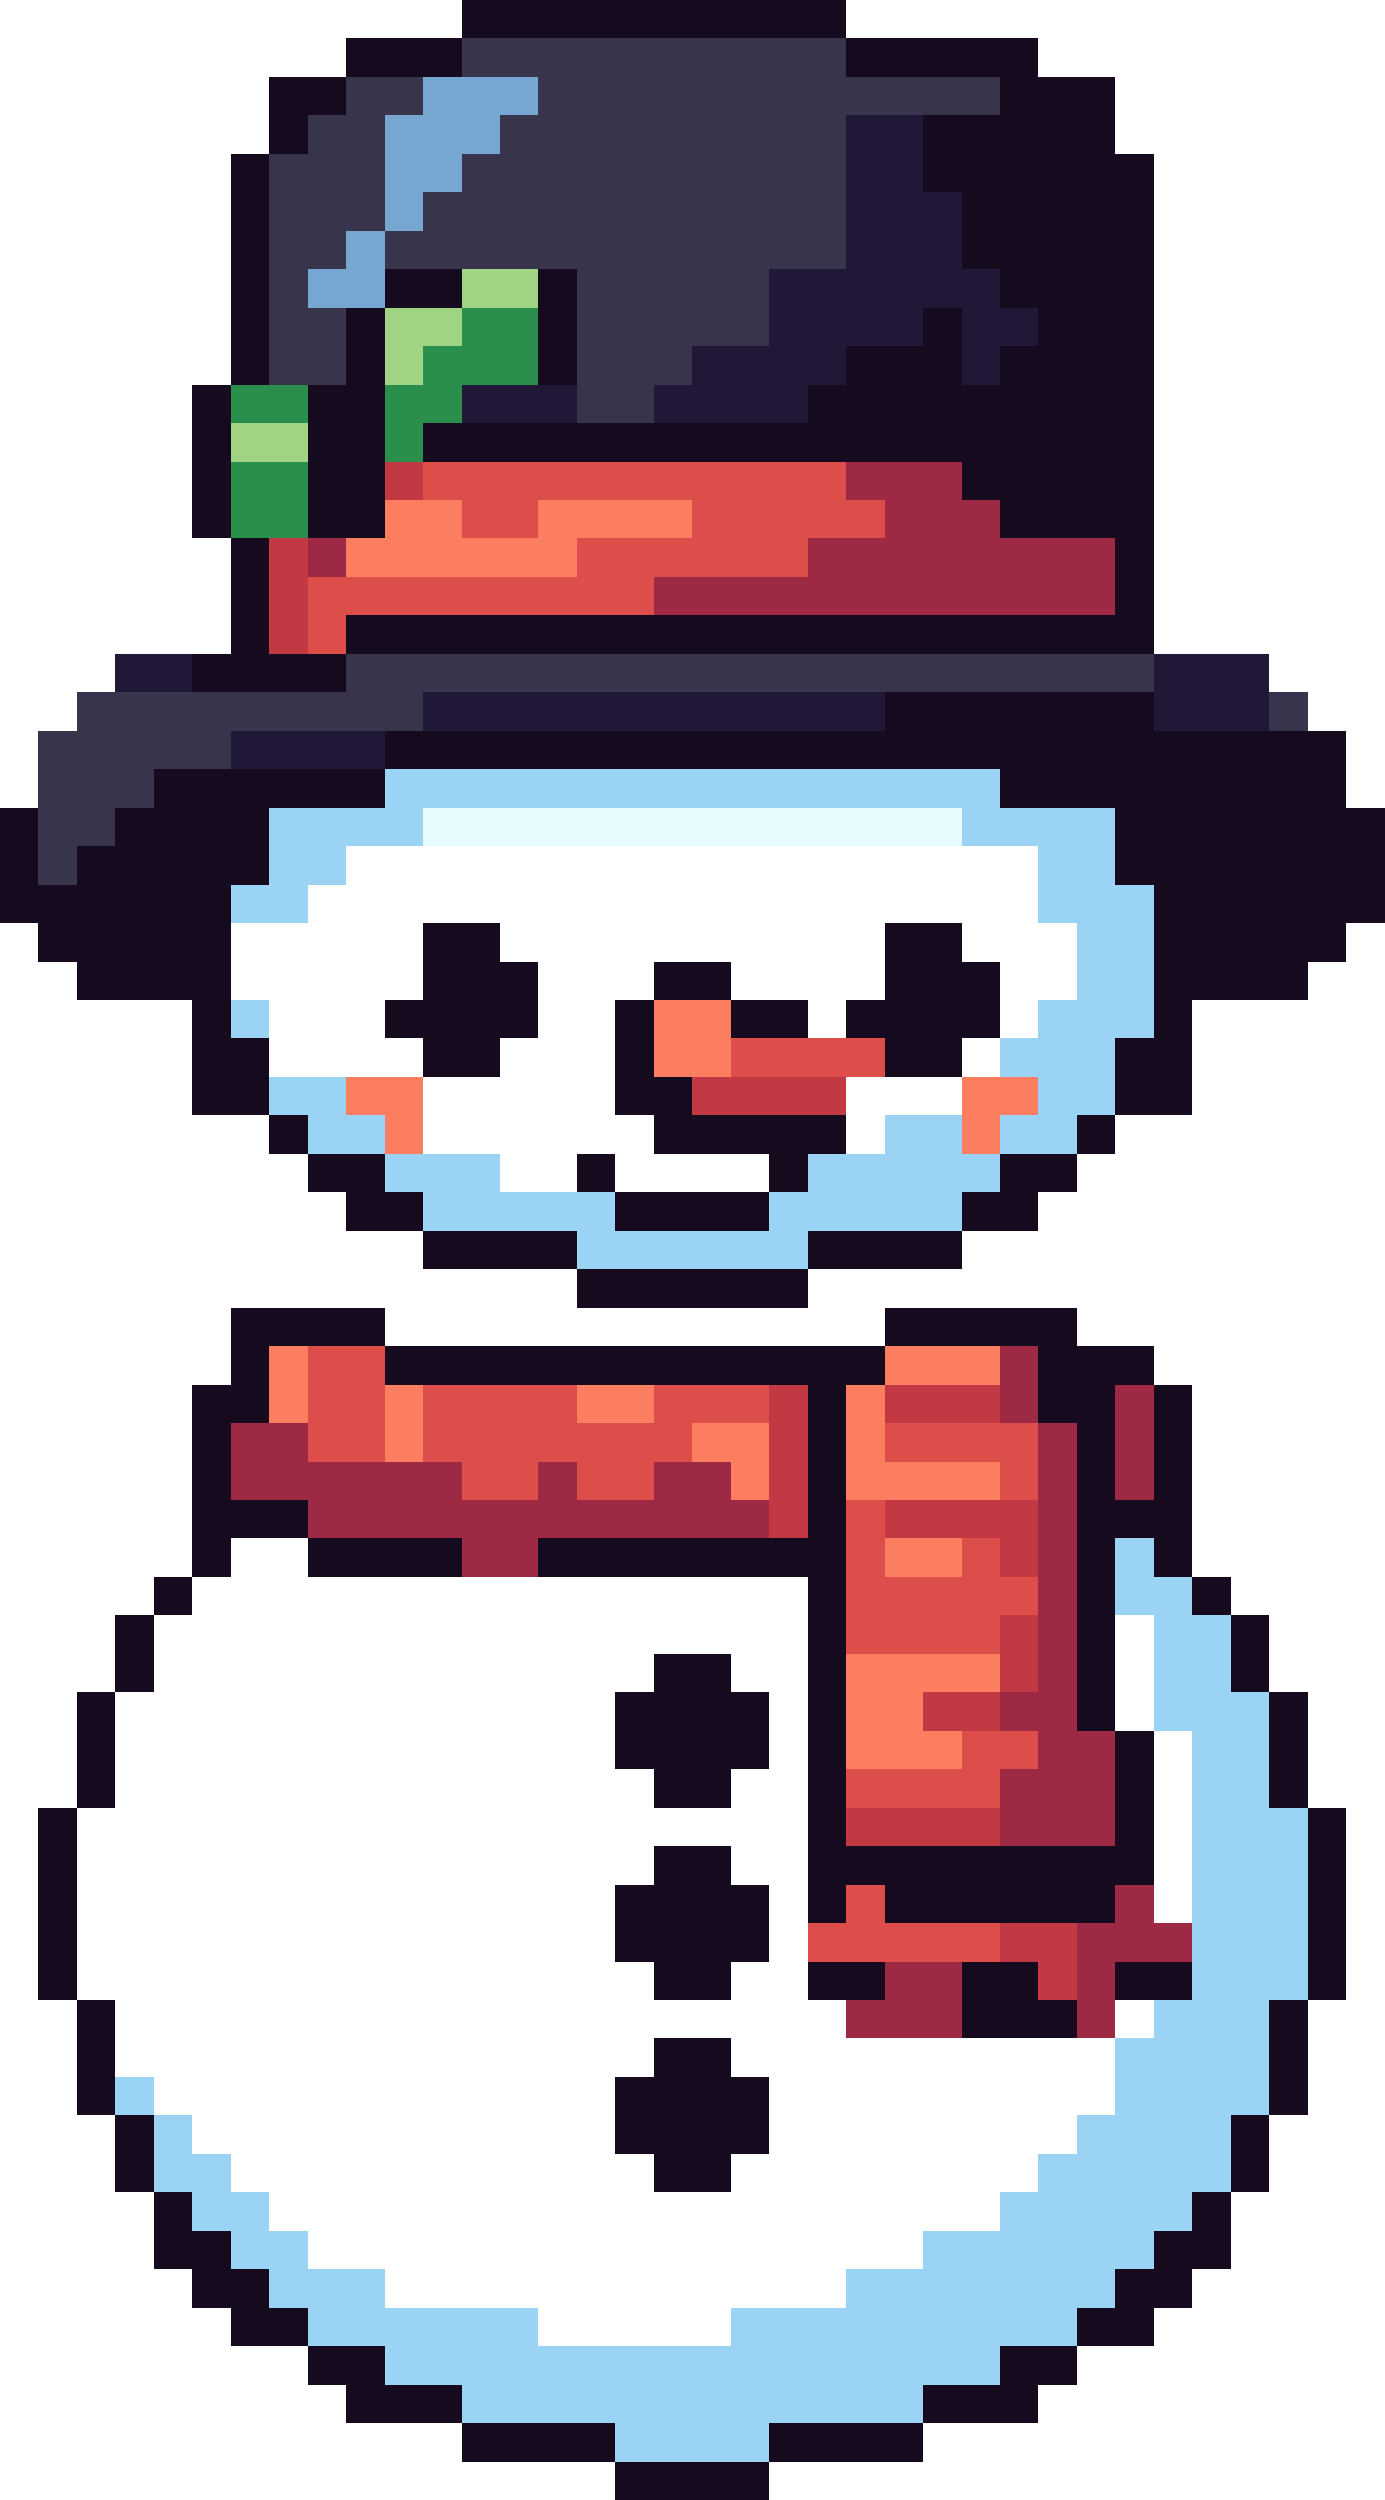
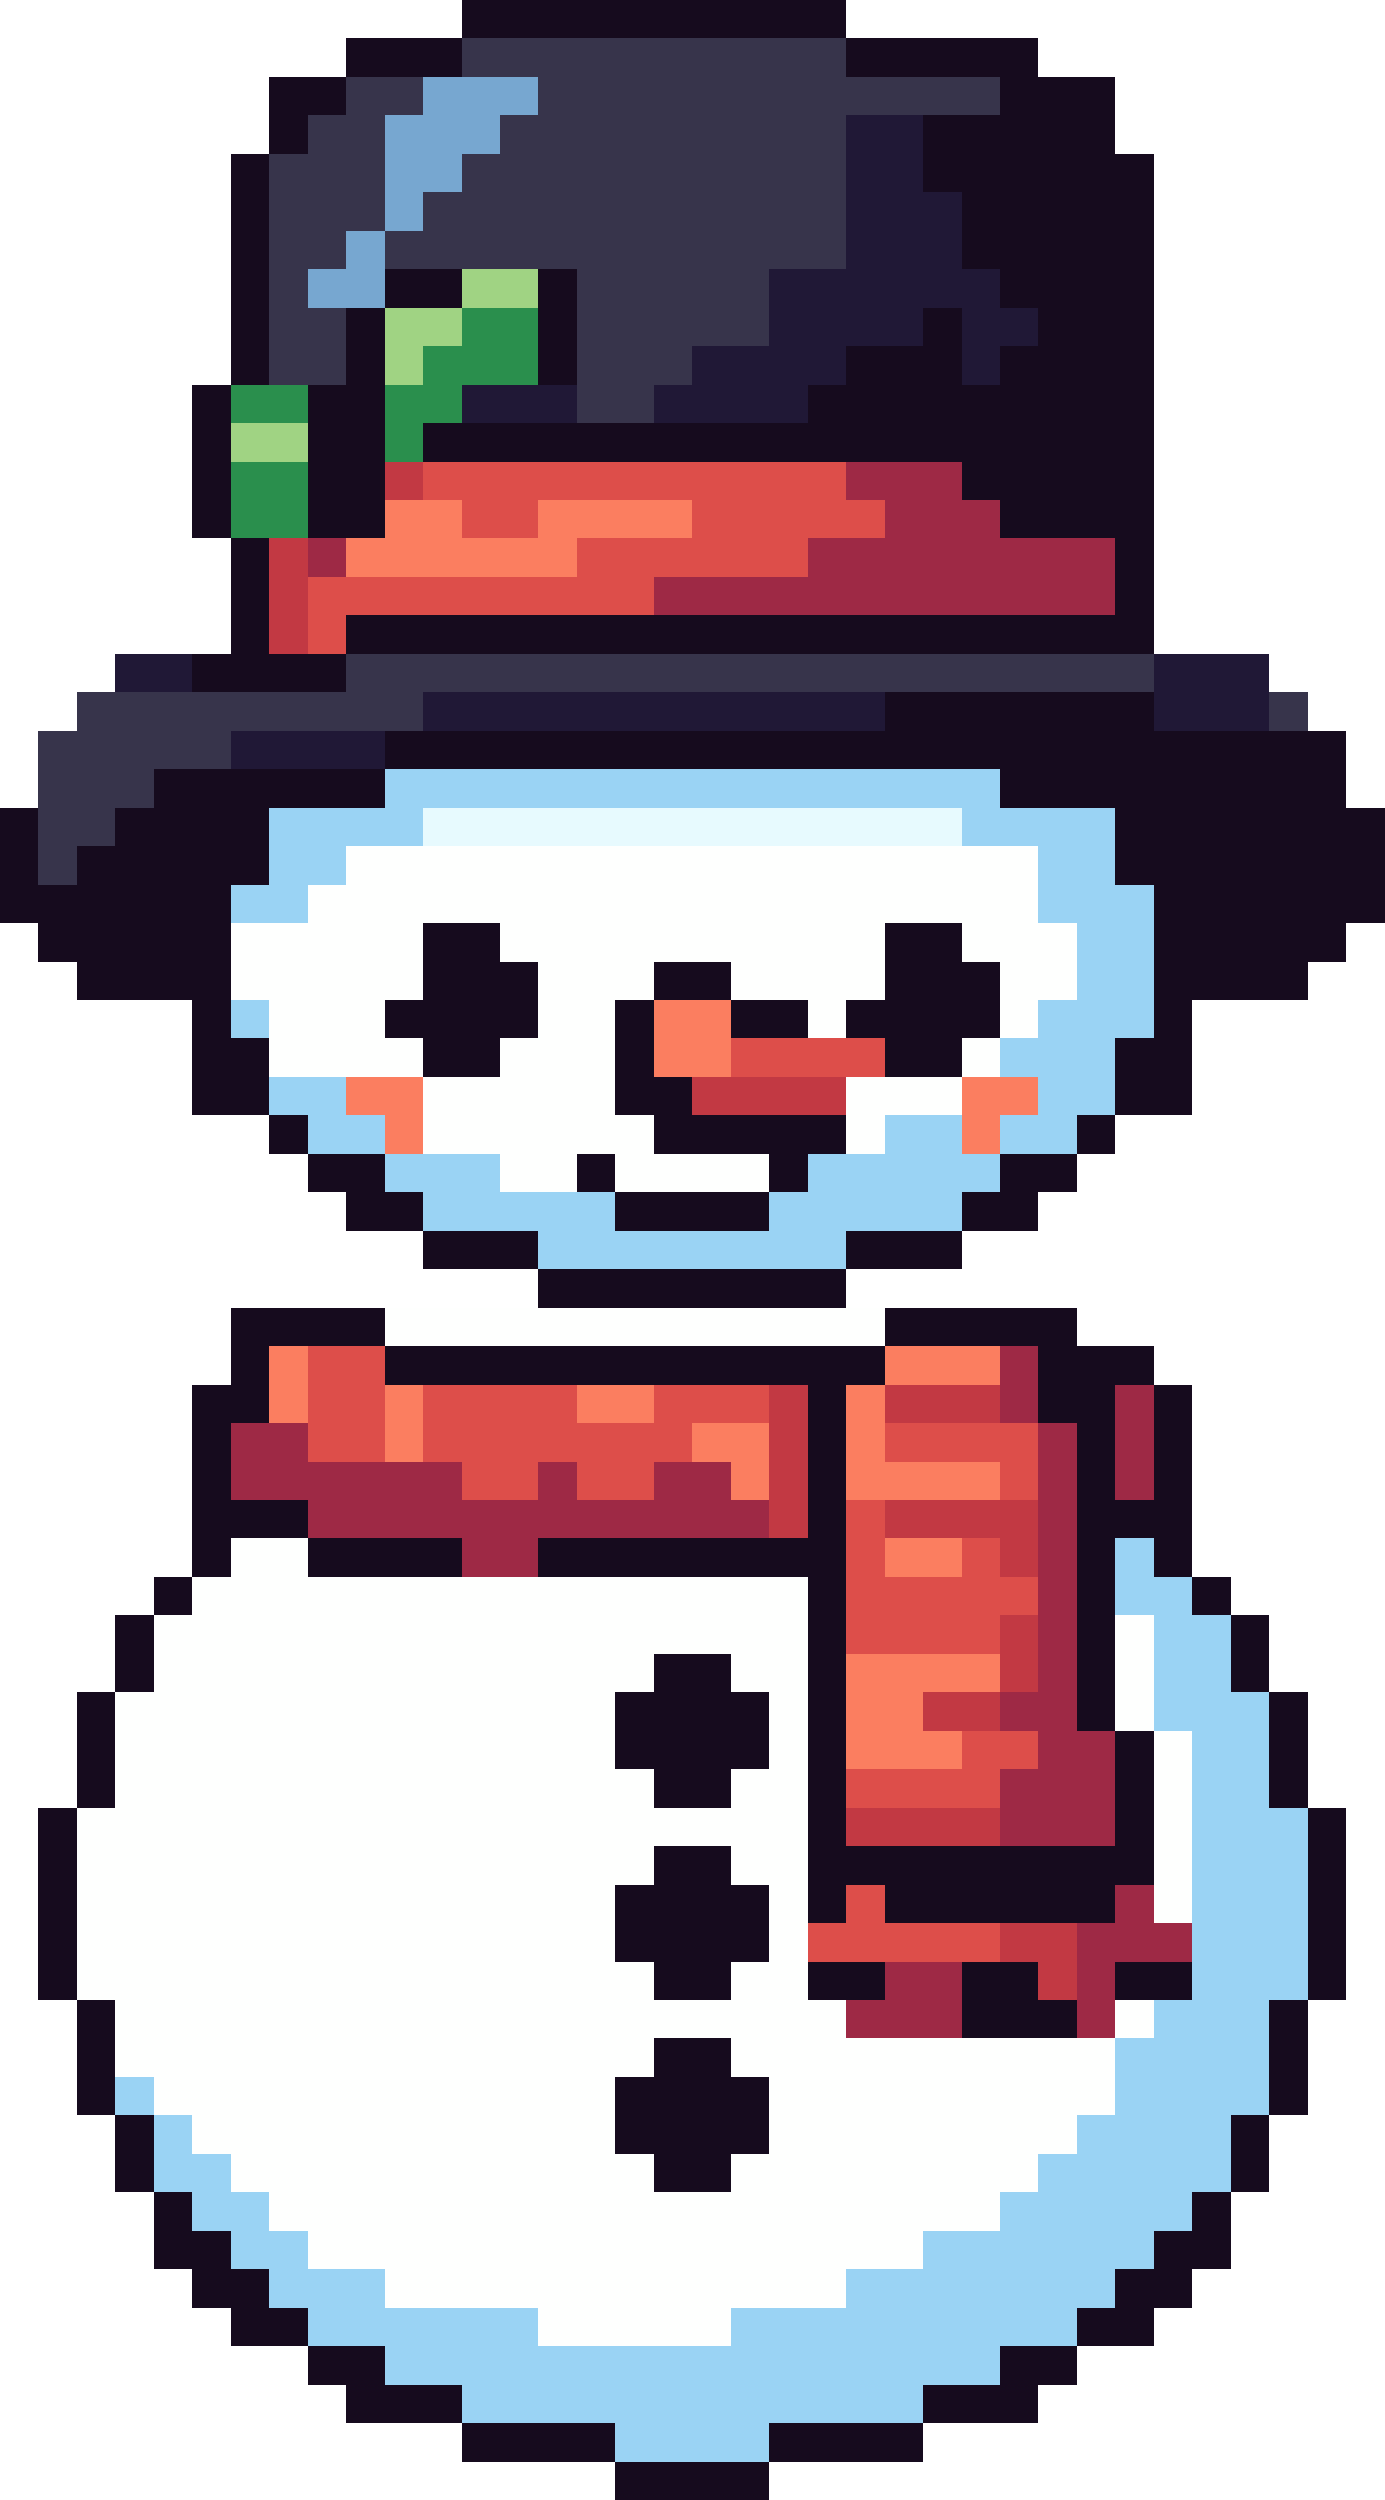
<svg xmlns="http://www.w3.org/2000/svg" width="36" height="65" viewBox="0 0 36 65" preserveAspectRatio="none" shape-rendering="crispEdges">
  <path fill="#fb7e60" d="M10 13h2v1h-2zM14 13h4v1h-4zM9 14h6v1h-6zM17 26h2v1h-2zM17 27h2v1h-2zM9 28h2v1h-2zM25 28h2v1h-2zM10 29h1v1h-1zM25 29h1v1h-1zM7 35h1v1h-1zM23 35h3v1h-3zM7 36h1v1h-1zM10 36h1v1h-1zM15 36h2v1h-2zM22 36h1v1h-1zM10 37h1v1h-1zM18 37h2v1h-2zM22 37h1v1h-1zM19 38h1v1h-1zM22 38h4v1h-4zM23 40h2v1h-2zM22 43h4v1h-4zM22 44h2v1h-2zM22 45h3v1h-3z" />
-   <path fill="#160b1e" d="M12 0h10v1h-10zM9 1h3v1h-3zM22 1h5v1h-5zM7 2h2v1h-2zM26 2h3v1h-3zM7 3h1v1h-1zM24 3h5v1h-5zM6 4h1v1h-1zM24 4h6v1h-6zM6 5h1v1h-1zM25 5h5v1h-5zM6 6h1v1h-1zM25 6h5v1h-5zM6 7h1v1h-1zM10 7h2v1h-2zM14 7h1v1h-1zM26 7h4v1h-4zM6 8h1v1h-1zM9 8h1v1h-1zM14 8h1v1h-1zM24 8h1v1h-1zM27 8h3v1h-3zM6 9h1v1h-1zM9 9h1v1h-1zM14 9h1v1h-1zM22 9h3v1h-3zM26 9h4v1h-4zM5 10h1v1h-1zM8 10h2v1h-2zM21 10h9v1h-9zM5 11h1v1h-1zM8 11h2v1h-2zM11 11h19v1h-19zM5 12h1v1h-1zM8 12h2v1h-2zM25 12h5v1h-5zM5 13h1v1h-1zM8 13h2v1h-2zM26 13h4v1h-4zM6 14h1v1h-1zM29 14h1v1h-1zM6 15h1v1h-1zM29 15h1v1h-1zM6 16h1v1h-1zM9 16h21v1h-21zM5 17h4v1h-4zM23 18h7v1h-7zM10 19h25v1h-25zM4 20h6v1h-6zM26 20h9v1h-9zM0 21h1v1h-1zM3 21h4v1h-4zM29 21h7v1h-7zM0 22h1v1h-1zM2 22h5v1h-5zM29 22h7v1h-7zM0 23h6v1h-6zM30 23h6v1h-6zM1 24h5v1h-5zM11 24h2v1h-2zM23 24h2v1h-2zM30 24h5v1h-5zM2 25h4v1h-4zM11 25h3v1h-3zM17 25h2v1h-2zM23 25h3v1h-3zM30 25h4v1h-4zM5 26h1v1h-1zM10 26h4v1h-4zM16 26h1v1h-1zM19 26h2v1h-2zM22 26h4v1h-4zM30 26h1v1h-1zM5 27h2v1h-2zM11 27h2v1h-2zM16 27h1v1h-1zM23 27h2v1h-2zM29 27h2v1h-2zM5 28h2v1h-2zM16 28h2v1h-2zM29 28h2v1h-2zM7 29h1v1h-1zM17 29h5v1h-5zM28 29h1v1h-1zM8 30h2v1h-2zM15 30h1v1h-1zM20 30h1v1h-1zM26 30h2v1h-2zM9 31h2v1h-2zM16 31h4v1h-4zM25 31h2v1h-2zM11 32h4v1h-4zM21 32h4v1h-4zM15 33h6v1h-6zM6 34h4v1h-4zM23 34h5v1h-5zM6 35h1v1h-1zM10 35h13v1h-13zM27 35h3v1h-3zM5 36h2v1h-2zM21 36h1v1h-1zM27 36h2v1h-2zM30 36h1v1h-1zM5 37h1v1h-1zM21 37h1v1h-1zM28 37h1v1h-1zM30 37h1v1h-1zM5 38h1v1h-1zM21 38h1v1h-1zM28 38h1v1h-1zM30 38h1v1h-1zM5 39h3v1h-3zM21 39h1v1h-1zM28 39h3v1h-3zM5 40h1v1h-1zM8 40h4v1h-4zM14 40h8v1h-8zM28 40h1v1h-1zM30 40h1v1h-1zM4 41h1v1h-1zM21 41h1v1h-1zM28 41h1v1h-1zM31 41h1v1h-1zM3 42h1v1h-1zM21 42h1v1h-1zM28 42h1v1h-1zM32 42h1v1h-1zM3 43h1v1h-1zM17 43h2v1h-2zM21 43h1v1h-1zM28 43h1v1h-1zM32 43h1v1h-1zM2 44h1v1h-1zM16 44h4v1h-4zM21 44h1v1h-1zM28 44h1v1h-1zM33 44h1v1h-1zM2 45h1v1h-1zM16 45h4v1h-4zM21 45h1v1h-1zM29 45h1v1h-1zM33 45h1v1h-1zM2 46h1v1h-1zM17 46h2v1h-2zM21 46h1v1h-1zM29 46h1v1h-1zM33 46h1v1h-1zM1 47h1v1h-1zM21 47h1v1h-1zM29 47h1v1h-1zM34 47h1v1h-1zM1 48h1v1h-1zM17 48h2v1h-2zM21 48h9v1h-9zM34 48h1v1h-1zM1 49h1v1h-1zM16 49h4v1h-4zM21 49h1v1h-1zM23 49h6v1h-6zM34 49h1v1h-1zM1 50h1v1h-1zM16 50h4v1h-4zM34 50h1v1h-1zM1 51h1v1h-1zM17 51h2v1h-2zM21 51h2v1h-2zM25 51h2v1h-2zM29 51h2v1h-2zM34 51h1v1h-1zM2 52h1v1h-1zM25 52h3v1h-3zM33 52h1v1h-1zM2 53h1v1h-1zM17 53h2v1h-2zM33 53h1v1h-1zM2 54h1v1h-1zM16 54h4v1h-4zM33 54h1v1h-1zM3 55h1v1h-1zM16 55h4v1h-4zM32 55h1v1h-1zM3 56h1v1h-1zM17 56h2v1h-2zM32 56h1v1h-1zM4 57h1v1h-1zM31 57h1v1h-1zM4 58h2v1h-2zM30 58h2v1h-2zM5 59h2v1h-2zM29 59h2v1h-2zM6 60h2v1h-2zM28 60h2v1h-2zM8 61h2v1h-2zM26 61h2v1h-2zM9 62h3v1h-3zM24 62h3v1h-3zM12 63h4v1h-4zM20 63h4v1h-4zM16 64h4v1h-4z" />
+   <path fill="#160b1e" d="M12 0h10v1h-10zM9 1h3v1h-3zM22 1h5v1h-5zM7 2h2v1h-2zM26 2h3v1h-3zM7 3h1v1h-1zM24 3h5v1h-5zM6 4h1v1h-1zM24 4h6v1h-6zM6 5h1v1h-1zM25 5h5v1h-5zM6 6h1v1h-1zM25 6h5v1h-5zM6 7h1v1h-1zM10 7h2v1h-2zM14 7h1v1h-1zM26 7h4v1h-4zM6 8h1v1h-1zM9 8h1v1h-1zM14 8h1v1h-1zM24 8h1v1h-1zM27 8h3v1h-3zM6 9h1v1h-1zM9 9h1v1h-1zM14 9h1v1h-1zM22 9h3v1h-3zM26 9h4v1h-4zM5 10h1v1h-1zM8 10h2v1h-2zM21 10h9v1h-9zM5 11h1v1h-1zM8 11h2v1h-2zM11 11h19v1h-19zM5 12h1v1h-1zM8 12h2v1h-2zM25 12h5v1h-5zM5 13h1v1h-1zM8 13h2v1h-2zM26 13h4v1h-4zM6 14h1v1h-1zM29 14h1v1h-1zM6 15h1v1h-1zM29 15h1v1h-1zM6 16h1v1h-1zM9 16h21v1h-21zM5 17h4v1h-4zM23 18h7v1h-7zM10 19h25v1h-25zM4 20h6v1h-6zM26 20h9v1h-9zM0 21h1v1h-1zM3 21h4v1h-4zM29 21h7v1h-7zM0 22h1v1h-1zM2 22h5v1h-5zM29 22h7v1h-7zM0 23h6v1h-6zM30 23h6v1h-6zM1 24h5v1h-5zM11 24h2v1h-2zM23 24h2v1h-2zM30 24h5v1h-5zM2 25h4v1h-4zM11 25h3v1h-3zM17 25h2v1h-2zM23 25h3v1h-3zM30 25h4v1h-4zM5 26h1v1h-1zM10 26h4v1h-4zM16 26h1v1h-1zM19 26h2v1h-2zM22 26h4v1h-4zM30 26h1v1h-1zM5 27h2v1h-2zM11 27h2v1h-2zM16 27h1v1h-1zM23 27h2v1h-2zM29 27h2v1h-2zM5 28h2v1h-2zM16 28h2v1h-2zM29 28h2v1h-2zM7 29h1v1h-1zM17 29h5v1h-5zM28 29h1v1h-1zM8 30h2v1h-2zM15 30h1v1h-1zM20 30h1v1h-1zM26 30h2v1h-2zM9 31h2v1h-2zM16 31h4v1h-4zM25 31h2v1h-2zM11 32h3v1h-3zM22 32h3v1h-3zM14 33h8v1h-8zM6 34h4v1h-4zM23 34h5v1h-5zM6 35h1v1h-1zM10 35h13v1h-13zM27 35h3v1h-3zM5 36h2v1h-2zM21 36h1v1h-1zM27 36h2v1h-2zM30 36h1v1h-1zM5 37h1v1h-1zM21 37h1v1h-1zM28 37h1v1h-1zM30 37h1v1h-1zM5 38h1v1h-1zM21 38h1v1h-1zM28 38h1v1h-1zM30 38h1v1h-1zM5 39h3v1h-3zM21 39h1v1h-1zM28 39h3v1h-3zM5 40h1v1h-1zM8 40h4v1h-4zM14 40h8v1h-8zM28 40h1v1h-1zM30 40h1v1h-1zM4 41h1v1h-1zM21 41h1v1h-1zM28 41h1v1h-1zM31 41h1v1h-1zM3 42h1v1h-1zM21 42h1v1h-1zM28 42h1v1h-1zM32 42h1v1h-1zM3 43h1v1h-1zM17 43h2v1h-2zM21 43h1v1h-1zM28 43h1v1h-1zM32 43h1v1h-1zM2 44h1v1h-1zM16 44h4v1h-4zM21 44h1v1h-1zM28 44h1v1h-1zM33 44h1v1h-1zM2 45h1v1h-1zM16 45h4v1h-4zM21 45h1v1h-1zM29 45h1v1h-1zM33 45h1v1h-1zM2 46h1v1h-1zM17 46h2v1h-2zM21 46h1v1h-1zM29 46h1v1h-1zM33 46h1v1h-1zM1 47h1v1h-1zM21 47h1v1h-1zM29 47h1v1h-1zM34 47h1v1h-1zM1 48h1v1h-1zM17 48h2v1h-2zM21 48h9v1h-9zM34 48h1v1h-1zM1 49h1v1h-1zM16 49h4v1h-4zM21 49h1v1h-1zM23 49h6v1h-6zM34 49h1v1h-1zM1 50h1v1h-1zM16 50h4v1h-4zM34 50h1v1h-1zM1 51h1v1h-1zM17 51h2v1h-2zM21 51h2v1h-2zM25 51h2v1h-2zM29 51h2v1h-2zM34 51h1v1h-1zM2 52h1v1h-1zM25 52h3v1h-3zM33 52h1v1h-1zM2 53h1v1h-1zM17 53h2v1h-2zM33 53h1v1h-1zM2 54h1v1h-1zM16 54h4v1h-4zM33 54h1v1h-1zM3 55h1v1h-1zM16 55h4v1h-4zM32 55h1v1h-1zM3 56h1v1h-1zM17 56h2v1h-2zM32 56h1v1h-1zM4 57h1v1h-1zM31 57h1v1h-1zM4 58h2v1h-2zM30 58h2v1h-2zM5 59h2v1h-2zM29 59h2v1h-2zM6 60h2v1h-2zM28 60h2v1h-2zM8 61h2v1h-2zM26 61h2v1h-2zM9 62h3v1h-3zM24 62h3v1h-3zM12 63h4v1h-4zM20 63h4v1h-4zM16 64h4v1h-4z" />
  <path fill="#e7fafe" d="M11 21h14v1h-14z" />
-   <path fill="#9ad3f4" d="M10 20h16v1h-16zM7 21h4v1h-4zM25 21h4v1h-4zM7 22h2v1h-2zM27 22h2v1h-2zM6 23h2v1h-2zM27 23h3v1h-3zM28 24h2v1h-2zM28 25h2v1h-2zM6 26h1v1h-1zM27 26h3v1h-3zM26 27h3v1h-3zM7 28h2v1h-2zM27 28h2v1h-2zM8 29h2v1h-2zM23 29h2v1h-2zM26 29h2v1h-2zM10 30h3v1h-3zM21 30h5v1h-5zM11 31h5v1h-5zM20 31h5v1h-5zM15 32h6v1h-6zM29 40h1v1h-1zM29 41h2v1h-2zM30 42h2v1h-2zM30 43h2v1h-2zM30 44h3v1h-3zM31 45h2v1h-2zM31 46h2v1h-2zM31 47h3v1h-3zM31 48h3v1h-3zM31 49h3v1h-3zM31 50h3v1h-3zM31 51h3v1h-3zM30 52h3v1h-3zM29 53h4v1h-4zM3 54h1v1h-1zM29 54h4v1h-4zM4 55h1v1h-1zM28 55h4v1h-4zM4 56h2v1h-2zM27 56h5v1h-5zM5 57h2v1h-2zM26 57h5v1h-5zM6 58h2v1h-2zM24 58h6v1h-6zM7 59h3v1h-3zM22 59h7v1h-7zM8 60h6v1h-6zM19 60h9v1h-9zM10 61h16v1h-16zM12 62h12v1h-12zM16 63h4v1h-4z" />
+   <path fill="#9ad3f4" d="M10 20h16v1h-16zM7 21h4v1h-4zM25 21h4v1h-4zM7 22h2v1h-2zM27 22h2v1h-2zM6 23h2v1h-2zM27 23h3v1h-3zM28 24h2v1h-2zM28 25h2v1h-2zM6 26h1v1h-1zM27 26h3v1h-3zM26 27h3v1h-3zM7 28h2v1h-2zM27 28h2v1h-2zM8 29h2v1h-2zM23 29h2v1h-2zM26 29h2v1h-2zM10 30h3v1h-3zM21 30h5v1h-5zM11 31h5v1h-5zM20 31h5v1h-5zM14 32h8v1h-8zM29 40h1v1h-1zM29 41h2v1h-2zM30 42h2v1h-2zM30 43h2v1h-2zM30 44h3v1h-3zM31 45h2v1h-2zM31 46h2v1h-2zM31 47h3v1h-3zM31 48h3v1h-3zM31 49h3v1h-3zM31 50h3v1h-3zM31 51h3v1h-3zM30 52h3v1h-3zM29 53h4v1h-4zM3 54h1v1h-1zM29 54h4v1h-4zM4 55h1v1h-1zM28 55h4v1h-4zM4 56h2v1h-2zM27 56h5v1h-5zM5 57h2v1h-2zM26 57h5v1h-5zM6 58h2v1h-2zM24 58h6v1h-6zM7 59h3v1h-3zM22 59h7v1h-7zM8 60h6v1h-6zM19 60h9v1h-9zM10 61h16v1h-16zM12 62h12v1h-12zM16 63h4v1h-4z" />
  <path fill="#c23943" d="M10 12h1v1h-1zM7 14h1v1h-1zM7 15h1v1h-1zM7 16h1v1h-1zM18 28h4v1h-4zM20 36h1v1h-1zM23 36h3v1h-3zM20 37h1v1h-1zM20 38h1v1h-1zM20 39h1v1h-1zM23 39h4v1h-4zM26 40h1v1h-1zM26 42h1v1h-1zM26 43h1v1h-1zM24 44h2v1h-2zM22 47h4v1h-4zM26 50h2v1h-2zM27 51h1v1h-1z" />
  <path fill="#37344b" d="M12 1h10v1h-10zM9 2h2v1h-2zM14 2h12v1h-12zM8 3h2v1h-2zM13 3h9v1h-9zM7 4h3v1h-3zM12 4h10v1h-10zM7 5h3v1h-3zM11 5h11v1h-11zM7 6h2v1h-2zM10 6h12v1h-12zM7 7h1v1h-1zM15 7h5v1h-5zM7 8h2v1h-2zM15 8h5v1h-5zM7 9h2v1h-2zM15 9h3v1h-3zM15 10h2v1h-2zM9 17h21v1h-21zM2 18h9v1h-9zM33 18h1v1h-1zM1 19h5v1h-5zM1 20h3v1h-3zM1 21h2v1h-2zM1 22h1v1h-1z" />
  <path fill="#9e2945" d="M22 12h3v1h-3zM23 13h3v1h-3zM8 14h1v1h-1zM21 14h8v1h-8zM17 15h12v1h-12zM26 35h1v1h-1zM26 36h1v1h-1zM29 36h1v1h-1zM6 37h2v1h-2zM27 37h1v1h-1zM29 37h1v1h-1zM6 38h6v1h-6zM14 38h1v1h-1zM17 38h2v1h-2zM27 38h1v1h-1zM29 38h1v1h-1zM8 39h12v1h-12zM27 39h1v1h-1zM12 40h2v1h-2zM27 40h1v1h-1zM27 41h1v1h-1zM27 42h1v1h-1zM27 43h1v1h-1zM26 44h2v1h-2zM27 45h2v1h-2zM26 46h3v1h-3zM26 47h3v1h-3zM29 49h1v1h-1zM28 50h3v1h-3zM23 51h2v1h-2zM28 51h1v1h-1zM22 52h3v1h-3zM28 52h1v1h-1z" />
  <path fill="#2a8f4d" d="M12 8h2v1h-2zM11 9h3v1h-3zM6 10h2v1h-2zM10 10h2v1h-2zM10 11h1v1h-1zM6 12h2v1h-2zM6 13h2v1h-2z" />
  <path fill="#77a7d0" d="M11 2h3v1h-3zM10 3h3v1h-3zM10 4h2v1h-2zM10 5h1v1h-1zM9 6h1v1h-1zM8 7h2v1h-2z" />
  <path fill="#a0d383" d="M12 7h2v1h-2zM10 8h2v1h-2zM10 9h1v1h-1zM6 11h2v1h-2z" />
  <path fill="#dd4e4a" d="M11 12h11v1h-11zM12 13h2v1h-2zM18 13h5v1h-5zM15 14h6v1h-6zM8 15h9v1h-9zM8 16h1v1h-1zM19 27h4v1h-4zM8 35h2v1h-2zM8 36h2v1h-2zM11 36h4v1h-4zM17 36h3v1h-3zM8 37h2v1h-2zM11 37h7v1h-7zM23 37h4v1h-4zM12 38h2v1h-2zM15 38h2v1h-2zM26 38h1v1h-1zM22 39h1v1h-1zM22 40h1v1h-1zM25 40h1v1h-1zM22 41h5v1h-5zM22 42h4v1h-4zM25 45h2v1h-2zM22 46h4v1h-4zM22 49h1v1h-1zM21 50h5v1h-5z" />
  <path fill="#fefffe" d="M9 22h18v1h-18zM8 23h19v1h-19zM6 24h5v1h-5zM13 24h10v1h-10zM25 24h3v1h-3zM6 25h5v1h-5zM14 25h3v1h-3zM19 25h4v1h-4zM26 25h2v1h-2zM7 26h3v1h-3zM14 26h2v1h-2zM21 26h1v1h-1zM26 26h1v1h-1zM7 27h4v1h-4zM13 27h3v1h-3zM25 27h1v1h-1zM11 28h5v1h-5zM22 28h3v1h-3zM11 29h6v1h-6zM22 29h1v1h-1zM13 30h2v1h-2zM16 30h4v1h-4zM10 34h13v1h-13zM6 40h2v1h-2zM5 41h16v1h-16zM4 42h17v1h-17zM29 42h1v1h-1zM4 43h13v1h-13zM19 43h2v1h-2zM29 43h1v1h-1zM3 44h13v1h-13zM20 44h1v1h-1zM29 44h1v1h-1zM3 45h13v1h-13zM20 45h1v1h-1zM30 45h1v1h-1zM3 46h14v1h-14zM19 46h2v1h-2zM30 46h1v1h-1zM2 47h19v1h-19zM30 47h1v1h-1zM2 48h15v1h-15zM19 48h2v1h-2zM30 48h1v1h-1zM2 49h14v1h-14zM20 49h1v1h-1zM30 49h1v1h-1zM2 50h14v1h-14zM20 50h1v1h-1zM2 51h15v1h-15zM19 51h2v1h-2zM3 52h19v1h-19zM29 52h1v1h-1zM3 53h14v1h-14zM19 53h10v1h-10zM4 54h12v1h-12zM20 54h9v1h-9zM5 55h11v1h-11zM20 55h8v1h-8zM6 56h11v1h-11zM19 56h8v1h-8zM7 57h19v1h-19zM8 58h16v1h-16zM10 59h12v1h-12zM14 60h5v1h-5z" />
  <path fill="#201836" d="M22 3h2v1h-2zM22 4h2v1h-2zM22 5h3v1h-3zM22 6h3v1h-3zM20 7h6v1h-6zM20 8h4v1h-4zM25 8h2v1h-2zM18 9h4v1h-4zM25 9h1v1h-1zM12 10h3v1h-3zM17 10h4v1h-4zM3 17h2v1h-2zM30 17h3v1h-3zM11 18h12v1h-12zM30 18h3v1h-3zM6 19h4v1h-4z" />
</svg>
